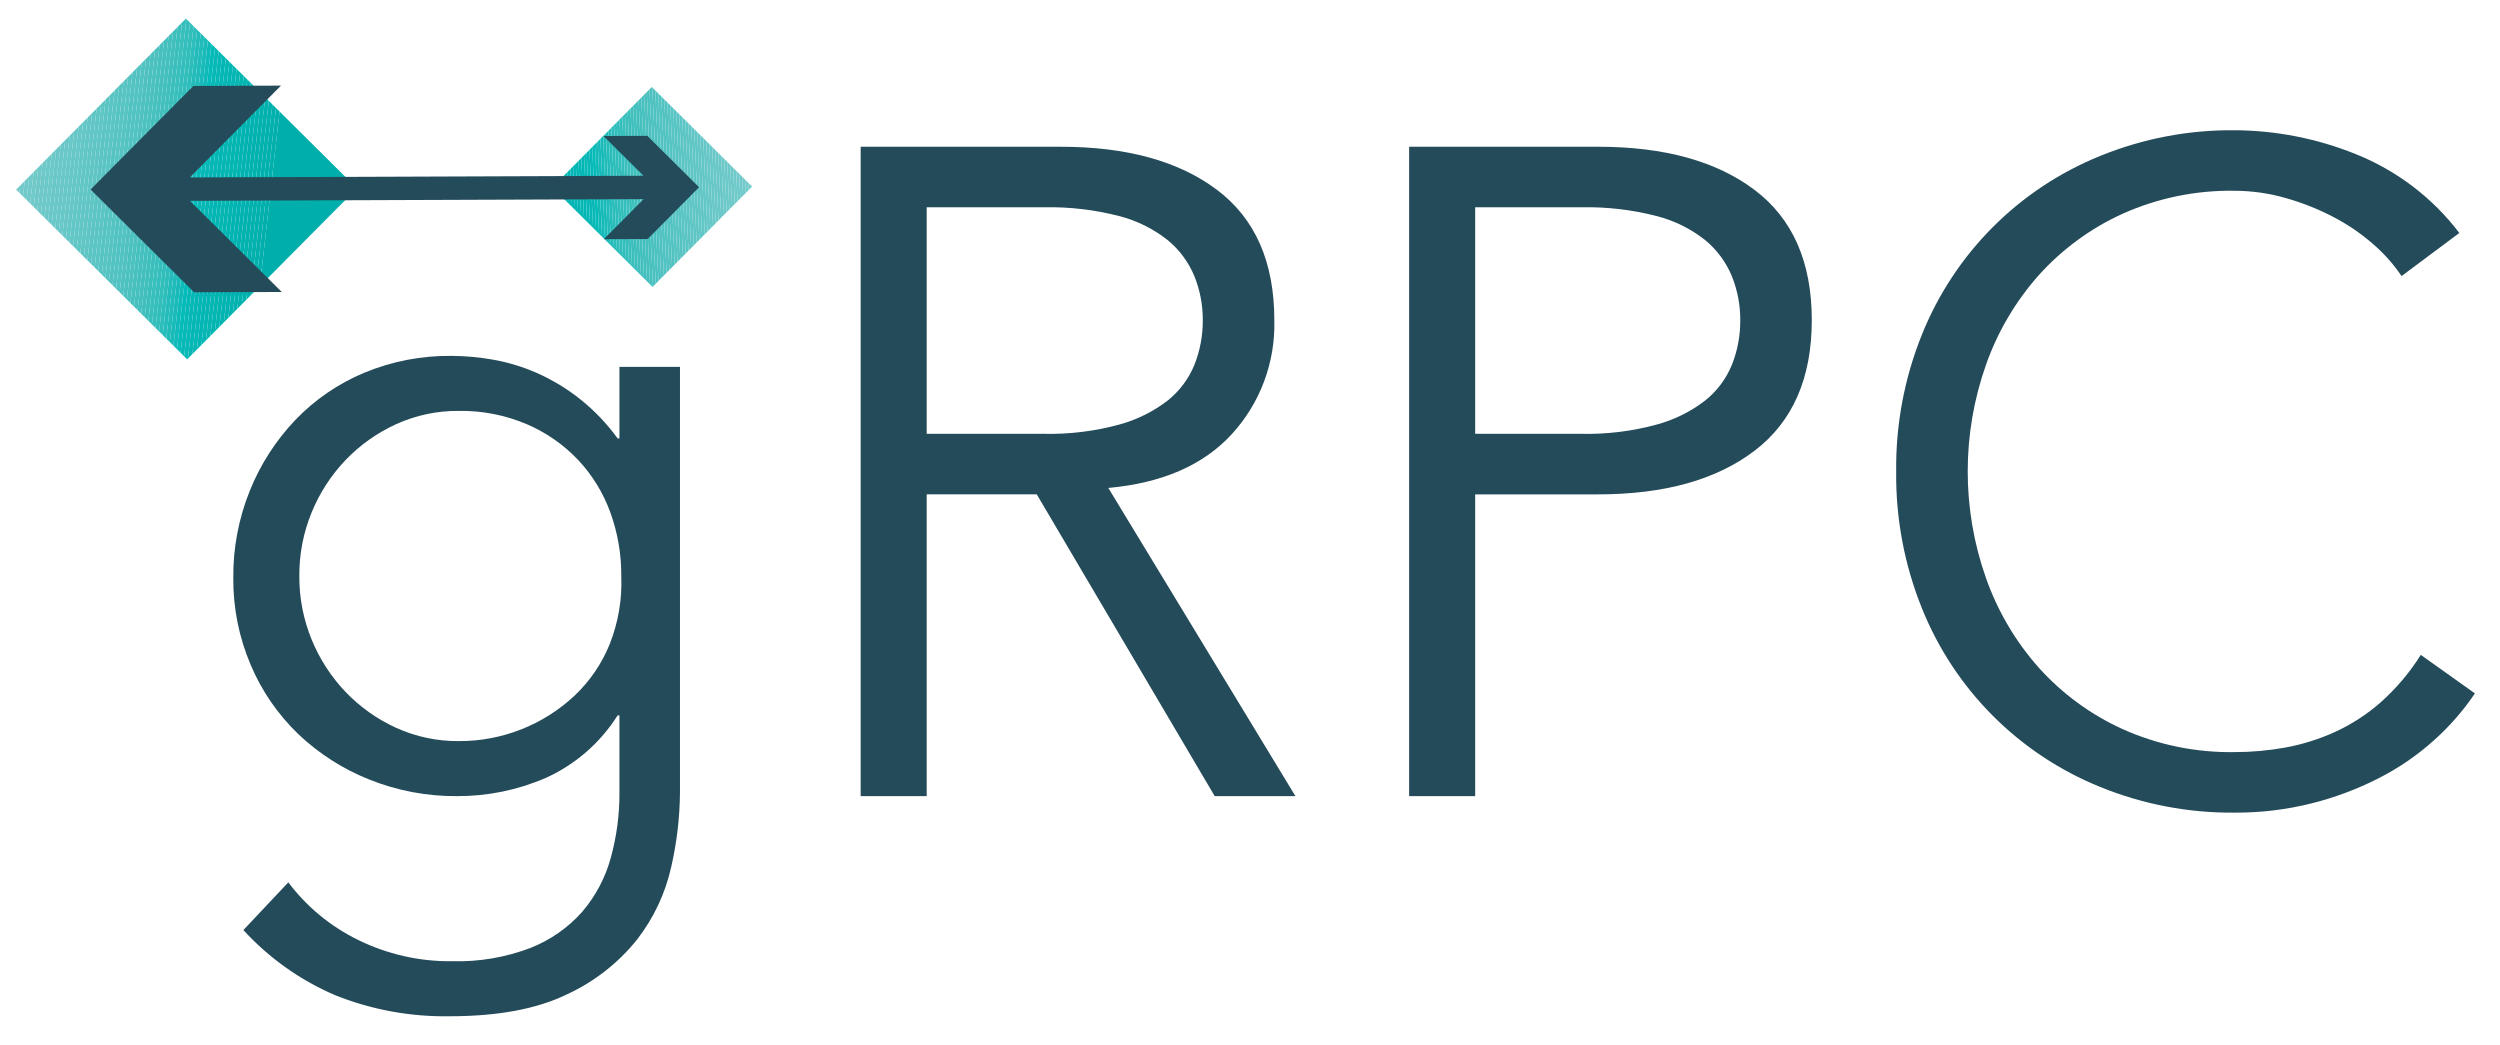
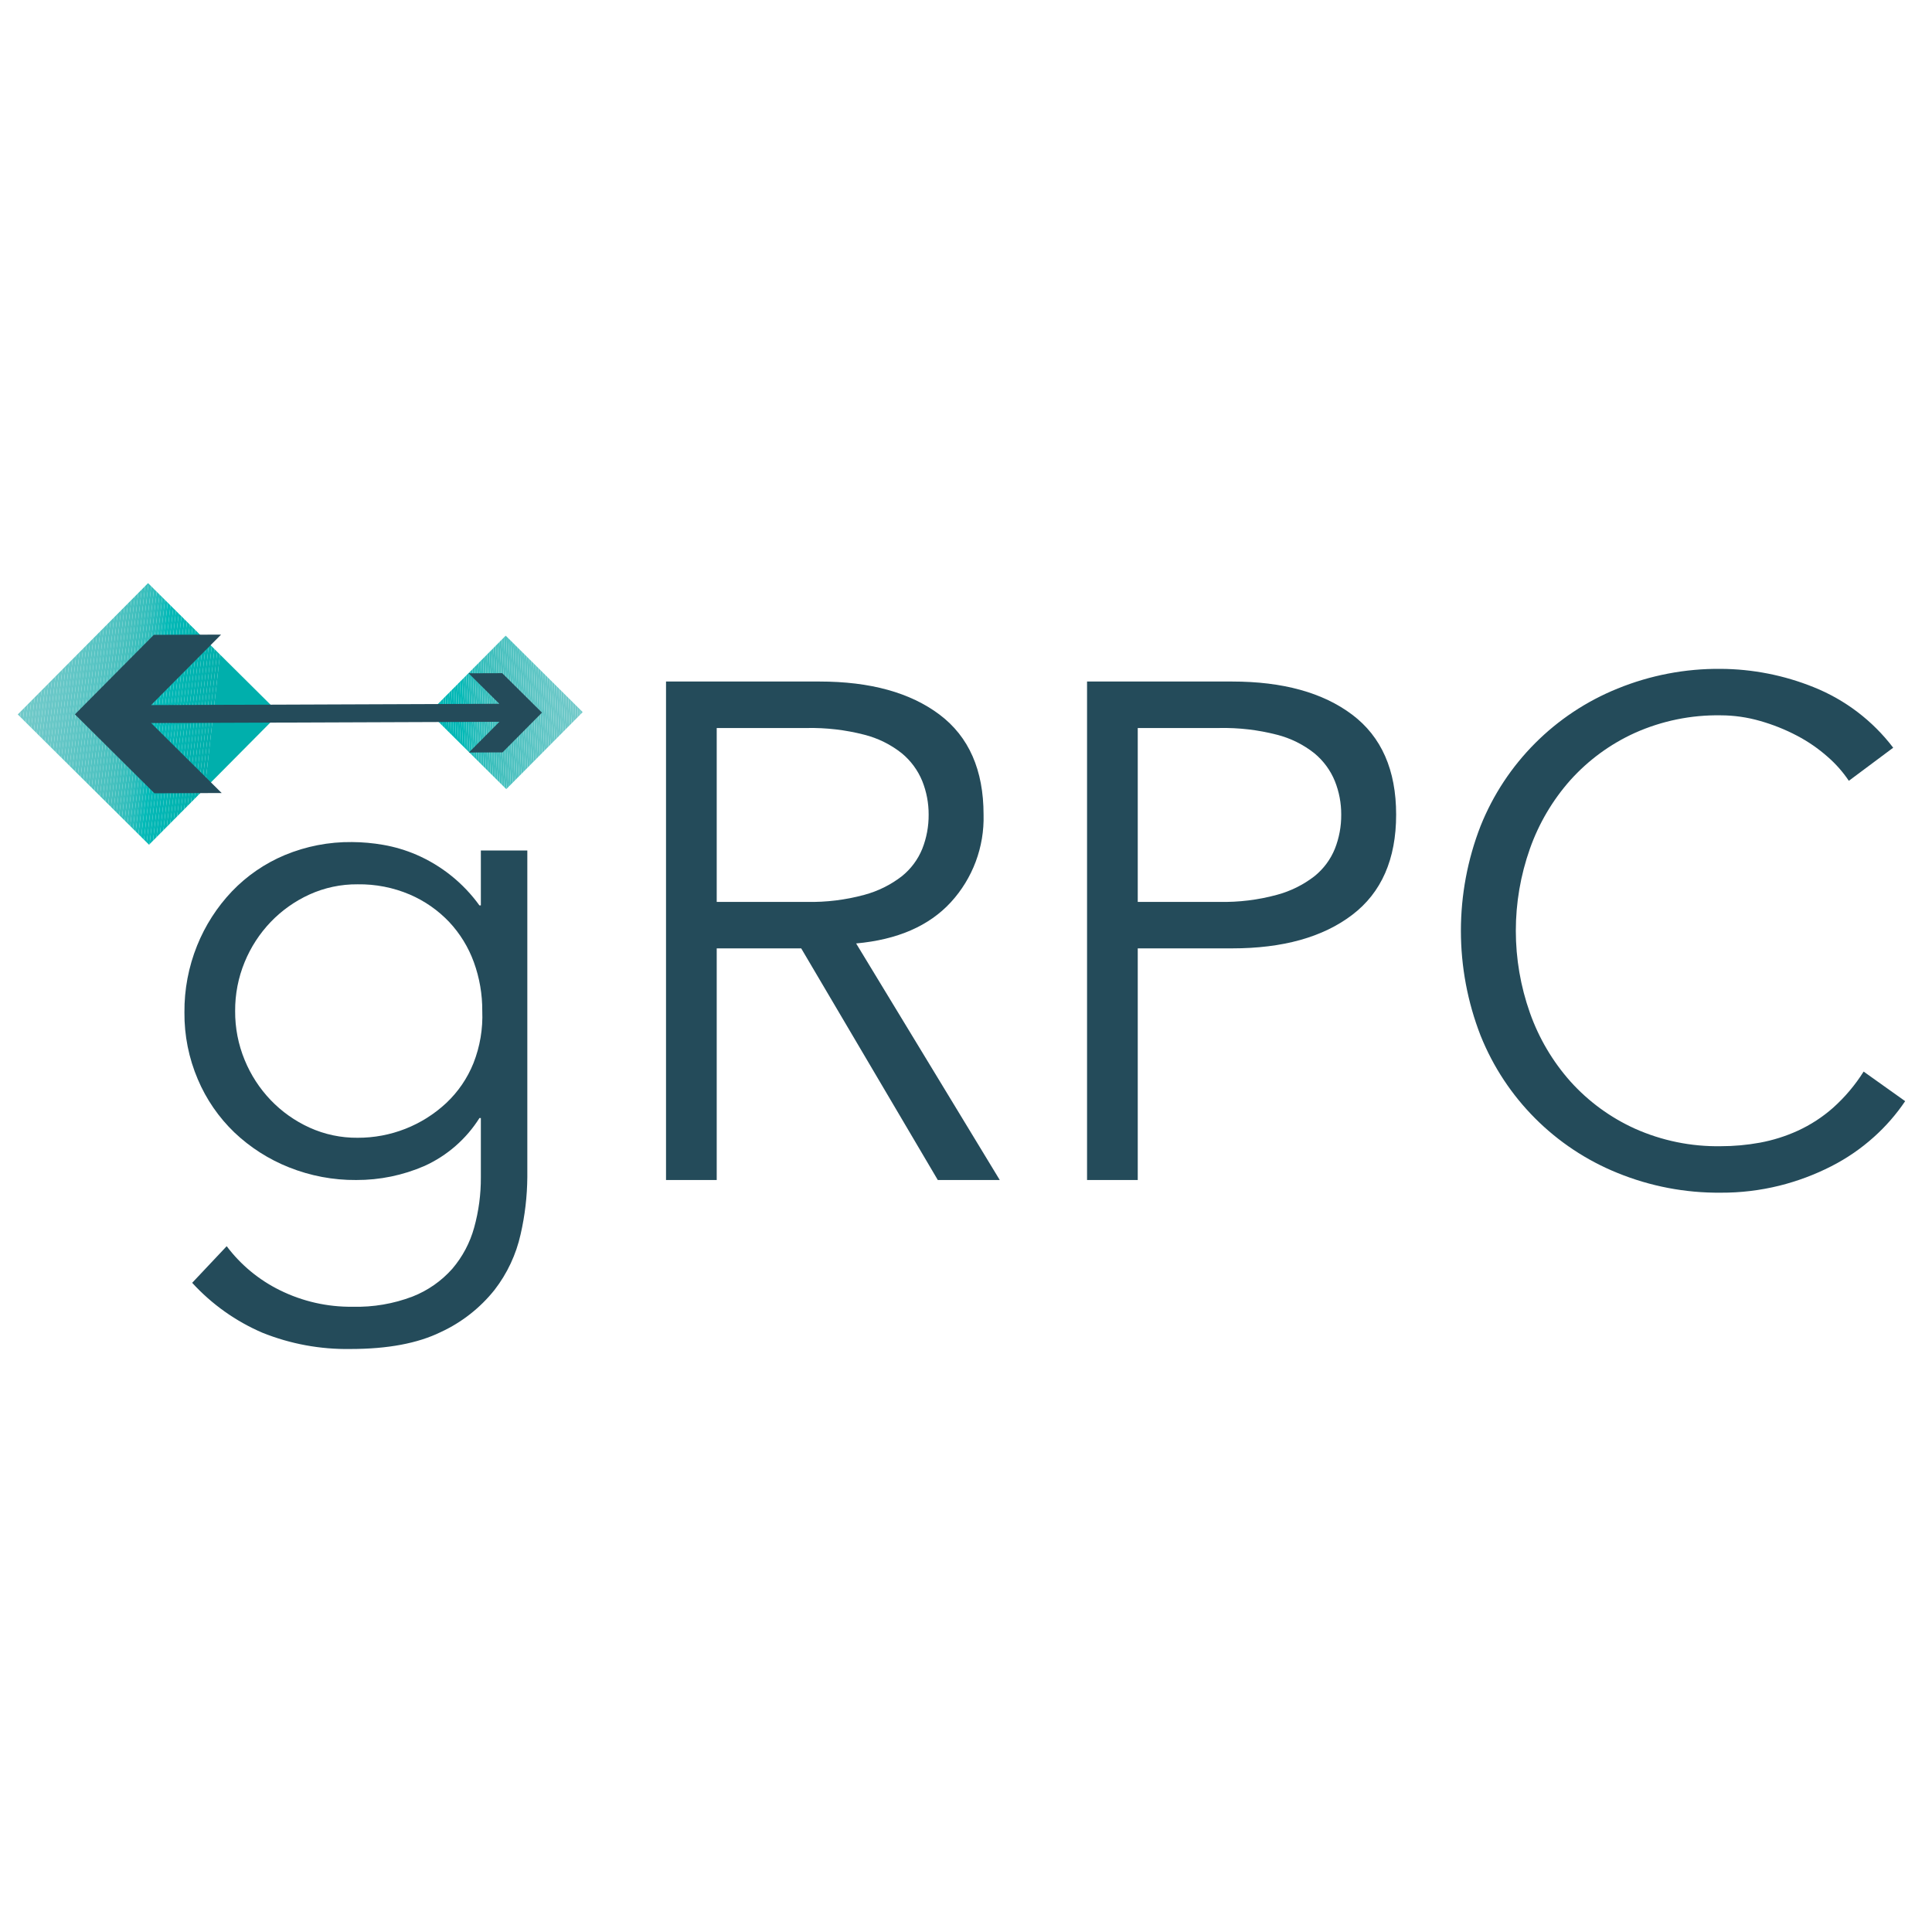
- <svg xmlns="http://www.w3.org/2000/svg" id="Layer_1" data-name="Layer 1" viewBox="0 0 392.373 163.892">
+ <svg xmlns="http://www.w3.org/2000/svg" id="Layer_1" data-name="Layer 1" viewBox="0 0 360 360">
  <defs>
    <style>.cls-1{fill:none;}.cls-2{fill:#244b5a;}.cls-3{clip-path:url(#clip-path);}.cls-4{fill:#75caca;}.cls-5{fill:#74cbca;}.cls-6{fill:#73cbca;}.cls-7{fill:#72c9c9;}.cls-8{fill:#70caca;}.cls-9{fill:#6fcac8;}.cls-10{fill:#6ec8c8;}.cls-11{fill:#6cc9c9;}.cls-12{fill:#6dc9c8;}.cls-13{fill:#69c7c8;}.cls-14{fill:#69c8c7;}.cls-15{fill:#68c8c7;}.cls-16{fill:#67c7c7;}.cls-17{fill:#65c7c7;}.cls-18{fill:#64c7c7;}.cls-19{fill:#63c6c6;}.cls-20{fill:#60c6c6;}.cls-21{fill:#60c6c5;}.cls-22{fill:#5fc6c5;}.cls-23{fill:#5cc5c4;}.cls-24{fill:#5ac5c4;}.cls-25{fill:#57c4c4;}.cls-26{fill:#58c4c3;}.cls-27{fill:#55c4c3;}.cls-28{fill:#53c3c2;}.cls-29{fill:#52c3c2;}.cls-30{fill:#50c3c2;}.cls-31{fill:#50c1c0;}.cls-32{fill:#4bc2c0;}.cls-33{fill:#4cc1c0;}.cls-34{fill:#47c1be;}.cls-35{fill:#46c0be;}.cls-36{fill:#43c0be;}.cls-37{fill:#40bfbd;}.cls-38{fill:#3bbfbd;}.cls-39{fill:#39bfbc;}.cls-40{fill:#34bebd;}.cls-41{fill:#32bebb;}.cls-42{fill:#2dbdbb;}.cls-43{fill:#24bcbb;}.cls-44{fill:#21bcb9;}.cls-45{fill:#18bbb9;}.cls-46{fill:#0fbab9;}.cls-47{fill:#03bbb8;}.cls-48{fill:#06b8b6;}.cls-49{fill:#03b7b5;}.cls-50{fill:#04b7b4;}.cls-51{fill:#00b6b5;}.cls-52{fill:#03b6b4;}.cls-53{fill:#05b6b2;}.cls-54{fill:#01b5b1;}.cls-55{fill:#00b4b1;}.cls-56{fill:#00b3b0;}.cls-57{fill:#00b2af;}.cls-58{fill:#00b2ae;}.cls-59{fill:#00b1ae;}.cls-60{fill:#00b1ad;}.cls-61{fill:#00b0ac;}.cls-62{fill:#00afac;}.cls-63{clip-path:url(#clip-path-2);}.cls-64{fill:#4dc2c1;}.cls-65{fill:#4cc2c0;}.cls-66{fill:#4bc0bf;}.cls-67{fill:#41c0be;}.cls-68{fill:#3cbfbc;}.cls-69{fill:#2fbebc;}.cls-70{fill:#2bbdba;}.cls-71{fill:#16bab9;}.cls-72{fill:#11bab7;}.cls-73{fill:#00b7b6;}</style>
    <clipPath id="clip-path">
-       <rect class="cls-1" x="10.366" y="10.745" width="37.821" height="37.821" transform="translate(29.16318 71.32874) rotate(-135.2127)" />
+       <rect class="cls-1" x="10.448" y="115.797" width="34.468" height="34.468" transform="translate(-86.23538 58.9605) rotate(-45.21268)" />
    </clipPath>
    <clipPath id="clip-path-2">
-       <rect class="cls-1" x="91.267" y="18.248" width="22.184" height="22.184" transform="translate(154.3369 122.2732) rotate(-135.2127)" />
+       <rect class="cls-1" x="84.176" y="122.635" width="20.218" height="20.218" transform="translate(-66.34817 106.1453) rotate(-45.21268)" />
    </clipPath>
  </defs>
-   <path class="cls-2" d="M45.253,138.483a30.334,30.334,0,0,0,10.868,8.997,32.577,32.577,0,0,0,14.9,3.383,32.006,32.006,0,0,0,12.236-2.087,21.24,21.24,0,0,0,8.133-5.686,21.932,21.932,0,0,0,4.463-8.422,37.613,37.613,0,0,0,1.367-10.291V112.284h-.288A25.962,25.962,0,0,1,85.704,122.073a34.639,34.639,0,0,1-13.964,2.879,36.317,36.317,0,0,1-13.747-2.591,34.968,34.968,0,0,1-11.157-7.125,32.786,32.786,0,0,1-7.485-10.869,34.108,34.108,0,0,1-2.736-13.675,35.774,35.774,0,0,1,2.592-13.676,35.154,35.154,0,0,1,7.125-11.084,32.14,32.14,0,0,1,10.797-7.414,34.782,34.782,0,0,1,13.748-2.664,38.444,38.444,0,0,1,6.406.576,30.334,30.334,0,0,1,6.766,2.016A31.168,31.168,0,0,1,96.933,68.809h.288V57.58h9.501v66.796a54.197,54.197,0,0,1-1.368,11.66,28.801,28.801,0,0,1-5.326,11.372,30.331,30.331,0,0,1-11.013,8.639q-7.055,3.453-18.427,3.454a46.283,46.283,0,0,1-17.994-3.31,41.82,41.82,0,0,1-14.396-10.222Zm1.727-48.08a25.794,25.794,0,0,0,1.944,10.004,26.282,26.282,0,0,0,5.326,8.206,25.756,25.756,0,0,0,7.918,5.615,23.299,23.299,0,0,0,9.862,2.087,26.407,26.407,0,0,0,18.138-7.125,22.934,22.934,0,0,0,5.543-8.135A26.201,26.201,0,0,0,97.509,90.403,28.661,28.661,0,0,0,95.781,80.397a24.031,24.031,0,0,0-5.039-8.206,24.348,24.348,0,0,0-8.061-5.614A26.241,26.241,0,0,0,72.028,64.49a23.32,23.32,0,0,0-9.862,2.087,25.827,25.827,0,0,0-7.918,5.614,26.341,26.341,0,0,0-5.326,8.206A25.814,25.814,0,0,0,46.98,90.403Z" />
-   <path class="cls-2" d="M145.444,124.952H135.08V23.031h31.382q15.547,0,24.545,6.766,8.995,6.769,8.997,20.442a25.469,25.469,0,0,1-6.694,17.923q-6.695,7.271-19.362,8.421l29.367,48.369H190.646L162.719,77.59H145.444Zm0-56.863h18.426a41.421,41.421,0,0,0,11.732-1.439,21.788,21.788,0,0,0,7.702-3.815,13.931,13.931,0,0,0,4.175-5.614,18.629,18.629,0,0,0,1.296-6.982,18.249,18.249,0,0,0-1.296-6.838,14.487,14.487,0,0,0-4.175-5.687,20.361,20.361,0,0,0-7.702-3.815,43.562,43.562,0,0,0-11.732-1.367h-18.426Z" />
-   <path class="cls-2" d="M221.163,23.031h29.656q15.546,0,24.543,6.766,8.995,6.769,8.997,20.442,0,13.678-8.997,20.514-8.997,6.838-24.543,6.838H231.529v47.361H221.163Zm10.366,45.058h16.699a41.431,41.431,0,0,0,11.732-1.439,21.801,21.801,0,0,0,7.702-3.815,13.936,13.936,0,0,0,4.174-5.614,18.614,18.614,0,0,0,1.296-6.982,18.234,18.234,0,0,0-1.296-6.838,14.492,14.492,0,0,0-4.174-5.687,20.371,20.371,0,0,0-7.702-3.815,43.573,43.573,0,0,0-11.732-1.367H231.529Z" />
-   <path class="cls-2" d="M388.437,108.829a39.53,39.53,0,0,1-6.405,7.342,40.488,40.488,0,0,1-8.71,5.974,49.675,49.675,0,0,1-10.58,3.959,48.89,48.89,0,0,1-12.021,1.439,54.522,54.522,0,0,1-21.088-4.03A50.592,50.592,0,0,1,301.633,95.441a55.779,55.779,0,0,1-4.03-21.45,55.783,55.783,0,0,1,4.03-21.449,50.586,50.586,0,0,1,28-28.071,54.509,54.509,0,0,1,21.088-4.031,51.525,51.525,0,0,1,19.003,3.743,38.331,38.331,0,0,1,16.266,12.381l-9.069,6.766a24.816,24.816,0,0,0-4.319-4.894,31.532,31.532,0,0,0-6.261-4.319,39.092,39.092,0,0,0-7.558-3.023,29.242,29.242,0,0,0-8.062-1.152A41.345,41.345,0,0,0,333.159,33.54a39.885,39.885,0,0,0-13.171,9.644,42.429,42.429,0,0,0-8.278,14.036,50.291,50.291,0,0,0,0,33.541,42.411,42.411,0,0,0,8.278,14.036,39.836,39.836,0,0,0,13.171,9.645,41.301,41.301,0,0,0,17.562,3.599,44.503,44.503,0,0,0,7.989-.719,33.184,33.184,0,0,0,7.774-2.447,29.415,29.415,0,0,0,7.198-4.679,34.692,34.692,0,0,0,6.261-7.413Z" />
+   <path class="cls-2" d="M42.241,232.21a27.645,27.645,0,0,0,9.904,8.2,29.688,29.688,0,0,0,13.579,3.083,29.168,29.168,0,0,0,11.151-1.902,19.357,19.357,0,0,0,7.412-5.182,19.987,19.987,0,0,0,4.067-7.676,34.278,34.278,0,0,0,1.246-9.379v-11.02h-.262a23.66,23.66,0,0,1-10.233,8.921,31.568,31.568,0,0,1-12.726,2.623,33.097,33.097,0,0,1-12.529-2.361,31.868,31.868,0,0,1-10.168-6.494,29.879,29.879,0,0,1-6.822-9.906,31.084,31.084,0,0,1-2.493-12.463,32.602,32.602,0,0,1,2.362-12.464,32.038,32.038,0,0,1,6.494-10.102,29.29,29.29,0,0,1,9.84-6.756,31.698,31.698,0,0,1,12.529-2.427,35.035,35.035,0,0,1,5.838.525,27.644,27.644,0,0,1,6.166,1.837,28.405,28.405,0,0,1,11.742,9.446h.262V158.48h8.659V219.354a49.392,49.392,0,0,1-1.247,10.626,26.247,26.247,0,0,1-4.854,10.364,27.642,27.642,0,0,1-10.036,7.873q-6.43,3.147-16.793,3.148a42.179,42.179,0,0,1-16.399-3.016,38.112,38.112,0,0,1-13.12-9.315Zm1.574-43.818a23.507,23.507,0,0,0,1.772,9.117,23.952,23.952,0,0,0,4.854,7.478,23.472,23.472,0,0,0,7.216,5.117,21.233,21.233,0,0,0,8.987,1.902A24.066,24.066,0,0,0,83.173,205.513a20.901,20.901,0,0,0,5.051-7.413,23.878,23.878,0,0,0,1.64-9.707A26.119,26.119,0,0,0,88.29,179.274a21.901,21.901,0,0,0-4.592-7.478,22.19,22.19,0,0,0-7.347-5.116,23.914,23.914,0,0,0-9.708-1.902,21.253,21.253,0,0,0-8.987,1.902,23.537,23.537,0,0,0-7.216,5.116,24.006,24.006,0,0,0-4.854,7.478A23.526,23.526,0,0,0,43.815,188.392Z" />
+   <path class="cls-2" d="M133.55,219.878h-9.446v-92.885h28.6q14.169,0,22.369,6.166,8.198,6.169,8.2,18.63a23.211,23.211,0,0,1-6.1,16.334q-6.101,6.626-17.645,7.674l26.764,44.081H174.745l-25.451-43.162H133.55Zm0-51.821h16.792a37.748,37.748,0,0,0,10.692-1.312,19.857,19.857,0,0,0,7.019-3.476,12.696,12.696,0,0,0,3.805-5.116,16.977,16.977,0,0,0,1.181-6.363,16.631,16.631,0,0,0-1.181-6.231,13.202,13.202,0,0,0-3.805-5.183,18.556,18.556,0,0,0-7.019-3.476,39.7,39.7,0,0,0-10.692-1.246H133.55Z" />
+   <path class="cls-2" d="M202.556,126.993h27.027q14.168,0,22.367,6.166,8.198,6.169,8.2,18.63,0,12.465-8.2,18.695-8.2,6.232-22.367,6.231h-17.58v43.162h-9.447Zm9.447,41.063h15.219a37.758,37.758,0,0,0,10.692-1.312,19.868,19.868,0,0,0,7.019-3.476,12.7,12.7,0,0,0,3.804-5.116A16.964,16.964,0,0,0,249.917,151.789a16.618,16.618,0,0,0-1.181-6.231,13.207,13.207,0,0,0-3.804-5.183,18.565,18.565,0,0,0-7.019-3.476,39.71,39.71,0,0,0-10.692-1.246H212.003Z" />
+   <path class="cls-2" d="M355,205.185a36.025,36.025,0,0,1-5.837,6.691,36.897,36.897,0,0,1-7.938,5.444,45.27,45.27,0,0,1-9.642,3.608,44.556,44.556,0,0,1-10.955,1.312,49.688,49.688,0,0,1-19.219-3.673,46.107,46.107,0,0,1-25.518-25.583,53.854,53.854,0,0,1,0-39.096,46.101,46.101,0,0,1,25.518-25.582,49.676,49.676,0,0,1,19.219-3.674,46.957,46.957,0,0,1,17.318,3.411,34.933,34.933,0,0,1,14.824,11.283l-8.265,6.166a22.616,22.616,0,0,0-3.936-4.461,28.736,28.736,0,0,0-5.706-3.936,35.626,35.626,0,0,0-6.888-2.755,26.649,26.649,0,0,0-7.347-1.05,37.679,37.679,0,0,0-16.005,3.28,36.349,36.349,0,0,0-12.004,8.789,38.667,38.667,0,0,0-7.544,12.792,45.832,45.832,0,0,0,0,30.567,38.651,38.651,0,0,0,7.544,12.791,36.304,36.304,0,0,0,12.004,8.79,37.639,37.639,0,0,0,16.005,3.28,40.558,40.558,0,0,0,7.281-.655,30.242,30.242,0,0,0,7.085-2.23,26.807,26.807,0,0,0,6.56-4.265,31.615,31.615,0,0,0,5.706-6.756Z" />
  <g class="cls-3">
-     <polygon class="cls-4" points="3.006 2.913 2.533 7.101 2.533 2.913 3.006 2.913" />
-     <polygon class="cls-5" points="3.632 2.913 2.533 12.635 2.533 7.101 3.006 2.913 3.632 2.913" />
-     <polygon class="cls-5" points="4.257 2.913 2.533 18.168 2.533 12.635 3.632 2.913 4.257 2.913" />
-     <polygon class="cls-6" points="4.882 2.913 2.533 23.702 2.533 18.168 4.257 2.913 4.882 2.913" />
-     <polygon class="cls-6" points="5.507 2.913 2.533 29.236 2.533 23.702 4.882 2.913 5.507 2.913" />
-     <polygon class="cls-7" points="6.133 2.913 2.533 34.77 2.533 29.236 5.507 2.913 6.133 2.913" />
-     <polygon class="cls-7" points="6.758 2.913 2.533 40.303 2.533 34.77 6.133 2.913 6.758 2.913" />
-     <polygon class="cls-8" points="7.383 2.913 2.533 45.837 2.533 40.303 6.758 2.913 7.383 2.913" />
-     <polygon class="cls-8" points="8.008 2.913 2.533 51.371 2.533 45.837 7.383 2.913 8.008 2.913" />
-     <polygon class="cls-9" points="8.634 2.913 2.594 56.367 2.533 56.36 2.533 51.371 8.008 2.913 8.634 2.913" />
-     <polygon class="cls-10" points="9.259 2.913 3.215 56.4 2.884 56.4 2.594 56.367 8.634 2.913 9.259 2.913" />
-     <polygon class="cls-10" points="9.884 2.913 3.841 56.4 3.215 56.4 9.259 2.913 9.884 2.913" />
-     <polygon class="cls-11" points="10.51 2.913 4.466 56.4 3.841 56.4 9.884 2.913 10.51 2.913" />
-     <polygon class="cls-12" points="11.135 2.913 5.091 56.4 4.466 56.4 10.51 2.913 11.135 2.913" />
-     <polygon class="cls-13" points="11.76 2.913 5.717 56.4 5.091 56.4 11.135 2.913 11.76 2.913" />
-     <polygon class="cls-13" points="12.385 2.913 6.342 56.4 5.717 56.4 11.76 2.913 12.385 2.913" />
-     <polygon class="cls-14" points="13.011 2.913 6.967 56.4 6.342 56.4 12.385 2.913 13.011 2.913" />
-     <polygon class="cls-15" points="13.636 2.913 7.592 56.4 6.967 56.4 13.011 2.913 13.636 2.913" />
-     <polygon class="cls-16" points="14.261 2.913 8.218 56.4 7.592 56.4 13.636 2.913 14.261 2.913" />
-     <polygon class="cls-17" points="14.886 2.913 8.843 56.4 8.218 56.4 14.261 2.913 14.886 2.913" />
-     <polygon class="cls-18" points="15.512 2.913 9.468 56.4 8.843 56.4 14.886 2.913 15.512 2.913" />
-     <polygon class="cls-19" points="16.137 2.913 10.093 56.4 9.468 56.4 15.512 2.913 16.137 2.913" />
-     <polygon class="cls-20" points="16.762 2.913 10.719 56.4 10.093 56.4 16.137 2.913 16.762 2.913" />
-     <polygon class="cls-21" points="17.387 2.913 11.344 56.4 10.719 56.4 16.762 2.913 17.387 2.913" />
-     <polygon class="cls-22" points="18.013 2.913 11.969 56.4 11.344 56.4 17.387 2.913 18.013 2.913" />
-     <polygon class="cls-23" points="18.638 2.913 12.594 56.4 11.969 56.4 18.013 2.913 18.638 2.913" />
-     <polygon class="cls-24" points="19.263 2.913 13.22 56.4 12.594 56.4 18.638 2.913 19.263 2.913" />
-     <polygon class="cls-24" points="19.888 2.913 13.845 56.4 13.22 56.4 19.263 2.913 19.888 2.913" />
-     <polygon class="cls-25" points="20.514 2.913 14.47 56.4 13.845 56.4 19.888 2.913 20.514 2.913" />
-     <polygon class="cls-26" points="21.139 2.913 15.095 56.4 14.47 56.4 20.514 2.913 21.139 2.913" />
-     <polygon class="cls-27" points="21.764 2.913 15.721 56.4 15.095 56.4 21.139 2.913 21.764 2.913" />
-     <polygon class="cls-28" points="22.389 2.913 16.346 56.4 15.721 56.4 21.764 2.913 22.389 2.913" />
-     <polygon class="cls-29" points="23.015 2.913 16.971 56.4 16.346 56.4 22.389 2.913 23.015 2.913" />
-     <polygon class="cls-30" points="23.64 2.913 17.596 56.4 16.971 56.4 23.015 2.913 23.64 2.913" />
-     <polygon class="cls-31" points="24.265 2.913 18.222 56.4 17.596 56.4 23.64 2.913 24.265 2.913" />
-     <polygon class="cls-32" points="24.891 2.913 18.847 56.4 18.222 56.4 24.265 2.913 24.891 2.913" />
-     <polygon class="cls-33" points="25.516 2.913 19.472 56.4 18.847 56.4 24.891 2.913 25.516 2.913" />
-     <polygon class="cls-34" points="26.141 2.913 20.097 56.4 19.472 56.4 25.516 2.913 26.141 2.913" />
-     <polygon class="cls-35" points="26.766 2.913 20.723 56.4 20.097 56.4 26.141 2.913 26.766 2.913" />
-     <polygon class="cls-36" points="27.392 2.913 21.348 56.4 20.723 56.4 26.766 2.913 27.392 2.913" />
-     <polygon class="cls-37" points="28.017 2.913 21.973 56.4 21.348 56.4 27.392 2.913 28.017 2.913" />
-     <polygon class="cls-38" points="28.642 2.913 22.599 56.4 21.973 56.4 28.017 2.913 28.642 2.913" />
-     <polygon class="cls-39" points="29.267 2.913 23.224 56.4 22.599 56.4 28.642 2.913 29.267 2.913" />
-     <polygon class="cls-40" points="29.893 2.913 23.849 56.4 23.224 56.4 29.267 2.913 29.893 2.913" />
-     <polygon class="cls-41" points="30.518 2.913 24.474 56.4 23.849 56.4 29.893 2.913 30.518 2.913" />
-     <polygon class="cls-42" points="31.143 2.913 25.1 56.4 24.474 56.4 30.518 2.913 31.143 2.913" />
-     <polygon class="cls-43" points="31.768 2.913 25.725 56.4 25.1 56.4 31.143 2.913 31.768 2.913" />
-     <polygon class="cls-44" points="32.394 2.913 26.35 56.4 25.725 56.4 31.768 2.913 32.394 2.913" />
-     <polygon class="cls-45" points="33.019 2.913 26.975 56.4 26.35 56.4 32.394 2.913 33.019 2.913" />
-     <polygon class="cls-46" points="33.644 2.913 27.601 56.4 26.975 56.4 33.019 2.913 33.644 2.913" />
-     <polygon class="cls-47" points="34.269 2.913 28.226 56.4 27.601 56.4 33.644 2.913 34.269 2.913" />
-     <polygon class="cls-48" points="34.895 2.913 28.851 56.4 28.226 56.4 34.269 2.913 34.895 2.913" />
-     <polygon class="cls-48" points="35.52 2.913 29.476 56.4 28.851 56.4 34.895 2.913 35.52 2.913" />
-     <polygon class="cls-49" points="36.145 2.913 30.102 56.4 29.476 56.4 35.52 2.913 36.145 2.913" />
-     <polygon class="cls-50" points="36.77 2.913 30.727 56.4 30.102 56.4 36.145 2.913 36.77 2.913" />
-     <polygon class="cls-51" points="37.396 2.913 31.352 56.4 30.727 56.4 36.77 2.913 37.396 2.913" />
-     <polygon class="cls-52" points="38.021 2.913 31.977 56.4 31.352 56.4 37.396 2.913 38.021 2.913" />
-     <polygon class="cls-53" points="38.646 2.913 32.603 56.4 31.977 56.4 38.021 2.913 38.646 2.913" />
-     <polygon class="cls-54" points="39.271 2.913 33.228 56.4 32.603 56.4 38.646 2.913 39.271 2.913" />
-     <polygon class="cls-54" points="39.897 2.913 33.853 56.4 33.228 56.4 39.271 2.913 39.897 2.913" />
-     <polygon class="cls-55" points="40.522 2.913 34.478 56.4 33.853 56.4 39.897 2.913 40.522 2.913" />
-     <polygon class="cls-56" points="41.147 2.913 35.104 56.4 34.478 56.4 40.522 2.913 41.147 2.913" />
-     <polygon class="cls-56" points="41.773 2.913 35.729 56.4 35.104 56.4 41.147 2.913 41.773 2.913" />
-     <polygon class="cls-57" points="42.398 2.913 36.354 56.4 35.729 56.4 41.773 2.913 42.398 2.913" />
-     <polygon class="cls-58" points="43.023 2.913 36.979 56.4 36.354 56.4 42.398 2.913 43.023 2.913" />
-     <polygon class="cls-59" points="43.648 2.913 37.605 56.4 36.979 56.4 43.023 2.913 43.648 2.913" />
-     <polygon class="cls-60" points="44.274 2.913 38.23 56.4 37.605 56.4 43.648 2.913 44.274 2.913" />
-     <polygon class="cls-61" points="44.899 2.913 38.855 56.4 38.23 56.4 44.274 2.913 44.899 2.913" />
-     <polygon class="cls-62" points="45.524 2.913 39.481 56.4 38.855 56.4 44.899 2.913 45.524 2.913" />
-     <polygon class="cls-62" points="55.67 2.913 56.02 2.952 56.02 56.4 39.481 56.4 45.524 2.913 55.67 2.913" />
+     <polygon class="cls-4" points="3.74 108.66 3.309 112.476 3.309 108.66 3.74 108.66" />
+     <polygon class="cls-5" points="4.311 108.66 3.309 117.52 3.309 112.476 3.74 108.66 4.311 108.66" />
+     <polygon class="cls-5" points="4.88 108.66 3.309 122.562 3.309 117.52 4.311 108.66 4.88 108.66" />
+     <polygon class="cls-6" points="5.45 108.66 3.309 127.605 3.309 122.562 4.88 108.66 5.45 108.66" />
+     <polygon class="cls-6" points="6.02 108.66 3.309 132.648 3.309 127.605 5.45 108.66 6.02 108.66" />
+     <polygon class="cls-7" points="6.59 108.66 3.309 137.692 3.309 132.648 6.02 108.66 6.59 108.66" />
+     <polygon class="cls-7" points="7.16 108.66 3.309 142.735 3.309 137.692 6.59 108.66 7.16 108.66" />
+     <polygon class="cls-8" points="7.729 108.66 3.309 147.778 3.309 142.735 7.16 108.66 7.729 108.66" />
+     <polygon class="cls-8" points="8.299 108.66 3.309 152.821 3.309 147.778 7.729 108.66 8.299 108.66" />
+     <polygon class="cls-9" points="8.87 108.66 3.365 157.374 3.309 157.368 3.309 152.821 8.299 108.66 8.87 108.66" />
+     <polygon class="cls-10" points="9.439 108.66 3.931 157.404 3.629 157.404 3.365 157.374 8.87 108.66 9.439 108.66" />
+     <polygon class="cls-10" points="10.008 108.66 4.501 157.404 3.931 157.404 9.439 108.66 10.008 108.66" />
+     <polygon class="cls-11" points="10.579 108.66 5.071 157.404 4.501 157.404 10.008 108.66 10.579 108.66" />
+     <polygon class="cls-12" points="11.149 108.66 5.641 157.404 5.071 157.404 10.579 108.66 11.149 108.66" />
+     <polygon class="cls-13" points="11.718 108.66 6.211 157.404 5.641 157.404 11.149 108.66 11.718 108.66" />
+     <polygon class="cls-13" points="12.288 108.66 6.78 157.404 6.211 157.404 11.718 108.66 12.288 108.66" />
+     <polygon class="cls-14" points="12.858 108.66 7.35 157.404 6.78 157.404 12.288 108.66 12.858 108.66" />
+     <polygon class="cls-15" points="13.428 108.66 7.92 157.404 7.35 157.404 12.858 108.66 13.428 108.66" />
+     <polygon class="cls-16" points="13.997 108.66 8.49 157.404 7.92 157.404 13.428 108.66 13.997 108.66" />
+     <polygon class="cls-17" points="14.567 108.66 9.06 157.404 8.49 157.404 13.997 108.66 14.567 108.66" />
+     <polygon class="cls-18" points="15.138 108.66 9.629 157.404 9.06 157.404 14.567 108.66 15.138 108.66" />
+     <polygon class="cls-19" points="15.707 108.66 10.199 157.404 9.629 157.404 15.138 108.66 15.707 108.66" />
+     <polygon class="cls-20" points="16.277 108.66 10.77 157.404 10.199 157.404 15.707 108.66 16.277 108.66" />
+     <polygon class="cls-21" points="16.846 108.66 11.339 157.404 10.77 157.404 16.277 108.66 16.846 108.66" />
+     <polygon class="cls-22" points="17.417 108.66 11.909 157.404 11.339 157.404 16.846 108.66 17.417 108.66" />
+     <polygon class="cls-23" points="17.987 108.66 12.479 157.404 11.909 157.404 17.417 108.66 17.987 108.66" />
+     <polygon class="cls-24" points="18.556 108.66 13.049 157.404 12.479 157.404 17.987 108.66 18.556 108.66" />
+     <polygon class="cls-24" points="19.126 108.66 13.618 157.404 13.049 157.404 18.556 108.66 19.126 108.66" />
+     <polygon class="cls-25" points="19.696 108.66 14.188 157.404 13.618 157.404 19.126 108.66 19.696 108.66" />
+     <polygon class="cls-26" points="20.266 108.66 14.758 157.404 14.188 157.404 19.696 108.66 20.266 108.66" />
+     <polygon class="cls-27" points="20.835 108.66 15.328 157.404 14.758 157.404 20.266 108.66 20.835 108.66" />
+     <polygon class="cls-28" points="21.405 108.66 15.897 157.404 15.328 157.404 20.835 108.66 21.405 108.66" />
+     <polygon class="cls-29" points="21.975 108.66 16.467 157.404 15.897 157.404 21.405 108.66 21.975 108.66" />
+     <polygon class="cls-30" points="22.545 108.66 17.037 157.404 16.467 157.404 21.975 108.66 22.545 108.66" />
+     <polygon class="cls-31" points="23.114 108.66 17.607 157.404 17.037 157.404 22.545 108.66 23.114 108.66" />
+     <polygon class="cls-32" points="23.685 108.66 18.177 157.404 17.607 157.404 23.114 108.66 23.685 108.66" />
+     <polygon class="cls-33" points="24.255 108.66 18.747 157.404 18.177 157.404 23.685 108.66 24.255 108.66" />
+     <polygon class="cls-34" points="24.824 108.66 19.316 157.404 18.747 157.404 24.255 108.66 24.824 108.66" />
+     <polygon class="cls-35" points="25.394 108.66 19.887 157.404 19.316 157.404 24.824 108.66 25.394 108.66" />
+     <polygon class="cls-36" points="25.964 108.66 20.456 157.404 19.887 157.404 25.394 108.66 25.964 108.66" />
+     <polygon class="cls-37" points="26.534 108.66 21.026 157.404 20.456 157.404 25.964 108.66 26.534 108.66" />
+     <polygon class="cls-38" points="27.104 108.66 21.596 157.404 21.026 157.404 26.534 108.66 27.104 108.66" />
+     <polygon class="cls-39" points="27.673 108.66 22.166 157.404 21.596 157.404 27.104 108.66 27.673 108.66" />
+     <polygon class="cls-40" points="28.243 108.66 22.735 157.404 22.166 157.404 27.673 108.66 28.243 108.66" />
+     <polygon class="cls-41" points="28.813 108.66 23.305 157.404 22.735 157.404 28.243 108.66 28.813 108.66" />
+     <polygon class="cls-42" points="29.383 108.66 23.876 157.404 23.305 157.404 28.813 108.66 29.383 108.66" />
+     <polygon class="cls-43" points="29.952 108.66 24.445 157.404 23.876 157.404 29.383 108.66 29.952 108.66" />
+     <polygon class="cls-44" points="30.523 108.66 25.014 157.404 24.445 157.404 29.952 108.66 30.523 108.66" />
+     <polygon class="cls-45" points="31.093 108.66 25.584 157.404 25.014 157.404 30.523 108.66 31.093 108.66" />
+     <polygon class="cls-46" points="31.662 108.66 26.155 157.404 25.584 157.404 31.093 108.66 31.662 108.66" />
+     <polygon class="cls-47" points="32.231 108.66 26.724 157.404 26.155 157.404 31.662 108.66 32.231 108.66" />
+     <polygon class="cls-48" points="32.802 108.66 27.294 157.404 26.724 157.404 32.231 108.66 32.802 108.66" />
+     <polygon class="cls-48" points="33.372 108.66 27.864 157.404 27.294 157.404 32.802 108.66 33.372 108.66" />
+     <polygon class="cls-49" points="33.941 108.66 28.434 157.404 27.864 157.404 33.372 108.66 33.941 108.66" />
+     <polygon class="cls-50" points="34.511 108.66 29.004 157.404 28.434 157.404 33.941 108.66 34.511 108.66" />
+     <polygon class="cls-51" points="35.081 108.66 29.573 157.404 29.004 157.404 34.511 108.66 35.081 108.66" />
+     <polygon class="cls-52" points="35.651 108.66 30.143 157.404 29.573 157.404 35.081 108.66 35.651 108.66" />
+     <polygon class="cls-53" points="36.221 108.66 30.713 157.404 30.143 157.404 35.651 108.66 36.221 108.66" />
+     <polygon class="cls-54" points="36.79 108.66 31.283 157.404 30.713 157.404 36.221 108.66 36.79 108.66" />
+     <polygon class="cls-54" points="37.361 108.66 31.852 157.404 31.283 157.404 36.79 108.66 37.361 108.66" />
+     <polygon class="cls-55" points="37.93 108.66 32.422 157.404 31.852 157.404 37.361 108.66 37.93 108.66" />
+     <polygon class="cls-56" points="38.5 108.66 32.993 157.404 32.422 157.404 37.93 108.66 38.5 108.66" />
+     <polygon class="cls-56" points="39.07 108.66 33.562 157.404 32.993 157.404 38.5 108.66 39.07 108.66" />
+     <polygon class="cls-57" points="39.64 108.66 34.132 157.404 33.562 157.404 39.07 108.66 39.64 108.66" />
+     <polygon class="cls-58" points="40.21 108.66 34.701 157.404 34.132 157.404 39.64 108.66 40.21 108.66" />
+     <polygon class="cls-59" points="40.779 108.66 35.272 157.404 34.701 157.404 40.21 108.66 40.779 108.66" />
+     <polygon class="cls-60" points="41.349 108.66 35.841 157.404 35.272 157.404 40.779 108.66 41.349 108.66" />
+     <polygon class="cls-61" points="41.919 108.66 36.411 157.404 35.841 157.404 41.349 108.66 41.919 108.66" />
+     <polygon class="cls-62" points="42.489 108.66 36.982 157.404 36.411 157.404 41.919 108.66 42.489 108.66" />
+     <polygon class="cls-62" points="51.735 108.66 52.054 108.695 52.054 157.404 36.982 157.404 42.489 108.66 51.735 108.66" />
  </g>
  <g class="cls-63">
-     <polygon class="cls-4" points="118.046 22.817 117.619 13.653 118.046 13.653 118.046 22.817" />
-     <polygon class="cls-5" points="118.046 32.446 117.171 13.653 117.619 13.653 118.046 22.817 118.046 32.446" />
-     <polygon class="cls-5" points="118.046 42.075 116.722 13.653 117.171 13.653 118.046 32.446 118.046 42.075" />
-     <polygon class="cls-6" points="117.735 45.027 116.274 13.653 116.722 13.653 118.046 42.075 118.046 45.027 117.735 45.027" />
-     <polygon class="cls-7" points="117.286 45.027 115.825 13.653 116.274 13.653 117.735 45.027 117.286 45.027" />
-     <polygon class="cls-7" points="116.838 45.027 115.377 13.653 115.825 13.653 117.286 45.027 116.838 45.027" />
-     <polygon class="cls-8" points="116.389 45.027 114.928 13.653 115.377 13.653 116.838 45.027 116.389 45.027" />
-     <polygon class="cls-9" points="115.941 45.027 114.48 13.653 114.928 13.653 116.389 45.027 115.941 45.027" />
-     <polygon class="cls-10" points="115.493 45.027 114.031 13.653 114.48 13.653 115.941 45.027 115.493 45.027" />
-     <polygon class="cls-10" points="115.044 45.027 113.583 13.653 114.031 13.653 115.493 45.027 115.044 45.027" />
-     <polygon class="cls-11" points="114.596 45.027 113.134 13.653 113.583 13.653 115.044 45.027 114.596 45.027" />
-     <polygon class="cls-12" points="114.147 45.027 112.686 13.653 113.134 13.653 114.596 45.027 114.147 45.027" />
-     <polygon class="cls-13" points="113.699 45.027 112.237 13.653 112.686 13.653 114.147 45.027 113.699 45.027" />
-     <polygon class="cls-13" points="113.25 45.027 111.789 13.653 112.237 13.653 113.699 45.027 113.25 45.027" />
-     <polygon class="cls-14" points="112.802 45.027 111.34 13.653 111.789 13.653 113.25 45.027 112.802 45.027" />
-     <polygon class="cls-15" points="112.353 45.027 110.892 13.653 111.34 13.653 112.802 45.027 112.353 45.027" />
-     <polygon class="cls-16" points="111.905 45.027 110.443 13.653 110.892 13.653 112.353 45.027 111.905 45.027" />
-     <polygon class="cls-17" points="111.456 45.027 109.995 13.653 110.443 13.653 111.905 45.027 111.456 45.027" />
-     <polygon class="cls-18" points="111.008 45.027 109.547 13.653 109.995 13.653 111.456 45.027 111.008 45.027" />
-     <polygon class="cls-19" points="110.559 45.027 109.098 13.653 109.547 13.653 111.008 45.027 110.559 45.027" />
-     <polygon class="cls-20" points="110.111 45.027 108.65 13.653 109.098 13.653 110.559 45.027 110.111 45.027" />
-     <polygon class="cls-21" points="109.662 45.027 108.201 13.653 108.65 13.653 110.111 45.027 109.662 45.027" />
-     <polygon class="cls-22" points="109.214 45.027 107.753 13.653 108.201 13.653 109.662 45.027 109.214 45.027" />
-     <polygon class="cls-22" points="108.765 45.027 107.304 13.653 107.753 13.653 109.214 45.027 108.765 45.027" />
-     <polygon class="cls-23" points="108.317 45.027 106.856 13.653 107.304 13.653 108.765 45.027 108.317 45.027" />
-     <polygon class="cls-24" points="107.868 45.027 106.407 13.653 106.856 13.653 108.317 45.027 107.868 45.027" />
-     <polygon class="cls-24" points="107.42 45.027 105.959 13.653 106.407 13.653 107.868 45.027 107.42 45.027" />
-     <polygon class="cls-25" points="106.972 45.027 105.51 13.653 105.959 13.653 107.42 45.027 106.972 45.027" />
-     <polygon class="cls-26" points="106.523 45.027 105.062 13.653 105.51 13.653 106.972 45.027 106.523 45.027" />
-     <polygon class="cls-27" points="106.075 45.027 104.613 13.653 105.062 13.653 106.523 45.027 106.075 45.027" />
-     <polygon class="cls-28" points="105.626 45.027 104.165 13.653 104.613 13.653 106.075 45.027 105.626 45.027" />
-     <polygon class="cls-28" points="105.178 45.027 103.716 13.653 104.165 13.653 105.626 45.027 105.178 45.027" />
-     <polygon class="cls-29" points="104.729 45.027 103.268 13.653 103.716 13.653 105.178 45.027 104.729 45.027" />
-     <polygon class="cls-30" points="104.281 45.027 102.819 13.653 103.268 13.653 104.729 45.027 104.281 45.027" />
-     <polygon class="cls-31" points="103.832 45.027 102.371 13.653 102.819 13.653 104.281 45.027 103.832 45.027" />
-     <polygon class="cls-64" points="103.384 45.027 101.922 13.653 102.371 13.653 103.832 45.027 103.384 45.027" />
-     <polygon class="cls-65" points="102.935 45.027 101.474 13.653 101.922 13.653 103.384 45.027 102.935 45.027" />
-     <polygon class="cls-66" points="102.487 45.027 101.026 13.653 101.474 13.653 102.935 45.027 102.487 45.027" />
-     <polygon class="cls-34" points="102.038 45.027 100.577 13.653 101.026 13.653 102.487 45.027 102.038 45.027" />
-     <polygon class="cls-35" points="101.59 45.027 100.129 13.653 100.577 13.653 102.038 45.027 101.59 45.027" />
-     <polygon class="cls-36" points="101.141 45.027 99.68 13.653 100.129 13.653 101.59 45.027 101.141 45.027" />
-     <polygon class="cls-67" points="100.693 45.027 99.232 13.653 99.68 13.653 101.141 45.027 100.693 45.027" />
-     <polygon class="cls-37" points="100.244 45.027 98.783 13.653 99.232 13.653 100.693 45.027 100.244 45.027" />
-     <polygon class="cls-38" points="99.796 45.027 98.335 13.653 98.783 13.653 100.244 45.027 99.796 45.027" />
-     <polygon class="cls-68" points="99.347 45.027 97.886 13.653 98.335 13.653 99.796 45.027 99.347 45.027" />
-     <polygon class="cls-39" points="98.899 45.027 97.438 13.653 97.886 13.653 99.347 45.027 98.899 45.027" />
-     <polygon class="cls-40" points="98.45 45.027 96.989 13.653 97.438 13.653 98.899 45.027 98.45 45.027" />
-     <polygon class="cls-41" points="98.002 45.027 96.541 13.653 96.989 13.653 98.45 45.027 98.002 45.027" />
-     <polygon class="cls-69" points="97.554 45.027 96.092 13.653 96.541 13.653 98.002 45.027 97.554 45.027" />
-     <polygon class="cls-42" points="97.105 45.027 95.644 13.653 96.092 13.653 97.554 45.027 97.105 45.027" />
-     <polygon class="cls-70" points="96.657 45.027 95.195 13.653 95.644 13.653 97.105 45.027 96.657 45.027" />
-     <polygon class="cls-43" points="96.208 45.027 94.747 13.653 95.195 13.653 96.657 45.027 96.208 45.027" />
-     <polygon class="cls-44" points="95.76 45.027 94.298 13.653 94.747 13.653 96.208 45.027 95.76 45.027" />
-     <polygon class="cls-45" points="95.311 45.027 93.85 13.653 94.298 13.653 95.76 45.027 95.311 45.027" />
-     <polygon class="cls-71" points="94.863 45.027 93.401 13.653 93.85 13.653 95.311 45.027 94.863 45.027" />
-     <polygon class="cls-72" points="94.414 45.027 92.953 13.653 93.401 13.653 94.863 45.027 94.414 45.027" />
-     <polygon class="cls-47" points="93.966 45.027 92.504 13.653 92.953 13.653 94.414 45.027 93.966 45.027" />
-     <polygon class="cls-48" points="93.517 45.027 92.056 13.653 92.504 13.653 93.966 45.027 93.517 45.027" />
-     <polygon class="cls-48" points="93.069 45.027 91.608 13.653 92.056 13.653 93.517 45.027 93.069 45.027" />
-     <polygon class="cls-48" points="92.62 45.027 91.159 13.653 91.608 13.653 93.069 45.027 92.62 45.027" />
-     <polygon class="cls-73" points="92.172 45.027 90.711 13.653 91.159 13.653 92.62 45.027 92.172 45.027" />
-     <polygon class="cls-49" points="91.723 45.027 90.262 13.653 90.711 13.653 92.172 45.027 91.723 45.027" />
-     <polygon class="cls-50" points="91.275 45.027 89.814 13.653 90.262 13.653 91.723 45.027 91.275 45.027" />
-     <polygon class="cls-51" points="90.826 45.027 89.365 13.653 89.814 13.653 91.275 45.027 90.826 45.027" />
-     <polygon class="cls-51" points="90.378 45.027 88.917 13.653 89.365 13.653 90.826 45.027 90.378 45.027" />
-     <polygon class="cls-51" points="89.929 45.027 88.468 13.653 88.917 13.653 90.378 45.027 89.929 45.027" />
-     <polygon class="cls-52" points="89.481 45.027 88.02 13.653 88.468 13.653 89.929 45.027 89.481 45.027" />
-     <polygon class="cls-52" points="89.033 45.027 87.571 13.653 88.02 13.653 89.481 45.027 89.033 45.027" />
-     <polygon class="cls-53" points="88.584 45.027 87.123 13.653 87.571 13.653 89.033 45.027 88.584 45.027" />
-     <polygon class="cls-54" points="88.136 45.027 86.674 13.653 87.123 13.653 88.584 45.027 88.136 45.027" />
-     <polygon class="cls-54" points="87.687 45.027 86.673 23.244 86.673 13.653 86.674 13.653 88.136 45.027 87.687 45.027" />
-     <polygon class="cls-54" points="87.239 45.027 86.673 32.873 86.673 23.244 87.687 45.027 87.239 45.027" />
-     <polygon class="cls-55" points="86.79 45.027 86.673 42.502 86.673 32.873 87.239 45.027 86.79 45.027" />
-     <polygon class="cls-55" points="86.673 42.502 86.79 45.027 86.673 45.027 86.673 42.502" />
+     <polygon class="cls-4" points="108.581 126.799 108.192 118.447 108.581 118.447 108.581 126.799" />
+     <polygon class="cls-5" points="108.581 135.574 107.784 118.447 108.192 118.447 108.581 126.799 108.581 135.574" />
+     <polygon class="cls-5" points="108.581 144.349 107.374 118.447 107.784 118.447 108.581 135.574 108.581 144.349" />
+     <polygon class="cls-6" points="108.298 147.04 106.966 118.447 107.374 118.447 108.581 144.349 108.581 147.04 108.298 147.04" />
+     <polygon class="cls-7" points="107.888 147.04 106.557 118.447 106.966 118.447 108.298 147.04 107.888 147.04" />
+     <polygon class="cls-7" points="107.48 147.04 106.149 118.447 106.557 118.447 107.888 147.04 107.48 147.04" />
+     <polygon class="cls-8" points="107.071 147.04 105.74 118.447 106.149 118.447 107.48 147.04 107.071 147.04" />
+     <polygon class="cls-9" points="106.663 147.04 105.331 118.447 105.74 118.447 107.071 147.04 106.663 147.04" />
+     <polygon class="cls-10" points="106.254 147.04 104.922 118.447 105.331 118.447 106.663 147.04 106.254 147.04" />
+     <polygon class="cls-10" points="105.845 147.04 104.514 118.447 104.922 118.447 106.254 147.04 105.845 147.04" />
+     <polygon class="cls-11" points="105.437 147.04 104.104 118.447 104.514 118.447 105.845 147.04 105.437 147.04" />
+     <polygon class="cls-12" points="105.028 147.04 103.696 118.447 104.104 118.447 105.437 147.04 105.028 147.04" />
+     <polygon class="cls-13" points="104.62 147.04 103.287 118.447 103.696 118.447 105.028 147.04 104.62 147.04" />
+     <polygon class="cls-13" points="104.21 147.04 102.879 118.447 103.287 118.447 104.62 147.04 104.21 147.04" />
+     <polygon class="cls-14" points="103.802 147.04 102.47 118.447 102.879 118.447 104.21 147.04 103.802 147.04" />
+     <polygon class="cls-15" points="103.393 147.04 102.061 118.447 102.47 118.447 103.802 147.04 103.393 147.04" />
+     <polygon class="cls-16" points="102.985 147.04 101.652 118.447 102.061 118.447 103.393 147.04 102.985 147.04" />
+     <polygon class="cls-17" points="102.576 147.04 101.244 118.447 101.652 118.447 102.985 147.04 102.576 147.04" />
+     <polygon class="cls-18" points="102.167 147.04 100.836 118.447 101.244 118.447 102.576 147.04 102.167 147.04" />
+     <polygon class="cls-19" points="101.758 147.04 100.427 118.447 100.836 118.447 102.167 147.04 101.758 147.04" />
+     <polygon class="cls-20" points="101.349 147.04 100.018 118.447 100.427 118.447 101.758 147.04 101.349 147.04" />
+     <polygon class="cls-21" points="100.94 147.04 99.609 118.447 100.018 118.447 101.349 147.04 100.94 147.04" />
+     <polygon class="cls-22" points="100.532 147.04 99.2 118.447 99.609 118.447 100.94 147.04 100.532 147.04" />
+     <polygon class="cls-22" points="100.123 147.04 98.791 118.447 99.2 118.447 100.532 147.04 100.123 147.04" />
+     <polygon class="cls-23" points="99.715 147.04 98.383 118.447 98.791 118.447 100.123 147.04 99.715 147.04" />
+     <polygon class="cls-24" points="99.305 147.04 97.974 118.447 98.383 118.447 99.715 147.04 99.305 147.04" />
+     <polygon class="cls-24" points="98.897 147.04 97.566 118.447 97.974 118.447 99.305 147.04 98.897 147.04" />
+     <polygon class="cls-25" points="98.489 147.04 97.156 118.447 97.566 118.447 98.897 147.04 98.489 147.04" />
+     <polygon class="cls-26" points="98.08 147.04 96.748 118.447 97.156 118.447 98.489 147.04 98.08 147.04" />
+     <polygon class="cls-27" points="97.672 147.04 96.339 118.447 96.748 118.447 98.08 147.04 97.672 147.04" />
+     <polygon class="cls-28" points="97.262 147.04 95.931 118.447 96.339 118.447 97.672 147.04 97.262 147.04" />
+     <polygon class="cls-28" points="96.854 147.04 95.522 118.447 95.931 118.447 97.262 147.04 96.854 147.04" />
+     <polygon class="cls-29" points="96.444 147.04 95.113 118.447 95.522 118.447 96.854 147.04 96.444 147.04" />
+     <polygon class="cls-30" points="96.036 147.04 94.704 118.447 95.113 118.447 96.444 147.04 96.036 147.04" />
+     <polygon class="cls-31" points="95.627 147.04 94.296 118.447 94.704 118.447 96.036 147.04 95.627 147.04" />
+     <polygon class="cls-64" points="95.219 147.04 93.887 118.447 94.296 118.447 95.627 147.04 95.219 147.04" />
+     <polygon class="cls-65" points="94.81 147.04 93.478 118.447 93.887 118.447 95.219 147.04 94.81 147.04" />
+     <polygon class="cls-66" points="94.401 147.04 93.07 118.447 93.478 118.447 94.81 147.04 94.401 147.04" />
+     <polygon class="cls-34" points="93.992 147.04 92.661 118.447 93.07 118.447 94.401 147.04 93.992 147.04" />
+     <polygon class="cls-35" points="93.584 147.04 92.252 118.447 92.661 118.447 93.992 147.04 93.584 147.04" />
+     <polygon class="cls-36" points="93.175 147.04 91.843 118.447 92.252 118.447 93.584 147.04 93.175 147.04" />
+     <polygon class="cls-67" points="92.767 147.04 91.435 118.447 91.843 118.447 93.175 147.04 92.767 147.04" />
+     <polygon class="cls-37" points="92.357 147.04 91.026 118.447 91.435 118.447 92.767 147.04 92.357 147.04" />
+     <polygon class="cls-38" points="91.949 147.04 90.618 118.447 91.026 118.447 92.357 147.04 91.949 147.04" />
+     <polygon class="cls-68" points="91.54 147.04 90.208 118.447 90.618 118.447 91.949 147.04 91.54 147.04" />
+     <polygon class="cls-39" points="91.132 147.04 89.8 118.447 90.208 118.447 91.54 147.04 91.132 147.04" />
+     <polygon class="cls-40" points="90.722 147.04 89.391 118.447 89.8 118.447 91.132 147.04 90.722 147.04" />
+     <polygon class="cls-41" points="90.314 147.04 88.983 118.447 89.391 118.447 90.722 147.04 90.314 147.04" />
+     <polygon class="cls-69" points="89.906 147.04 88.574 118.447 88.983 118.447 90.314 147.04 89.906 147.04" />
+     <polygon class="cls-42" points="89.497 147.04 88.165 118.447 88.574 118.447 89.906 147.04 89.497 147.04" />
+     <polygon class="cls-70" points="89.088 147.04 87.756 118.447 88.165 118.447 89.497 147.04 89.088 147.04" />
+     <polygon class="cls-43" points="88.679 147.04 87.348 118.447 87.756 118.447 89.088 147.04 88.679 147.04" />
+     <polygon class="cls-44" points="88.271 147.04 86.938 118.447 87.348 118.447 88.679 147.04 88.271 147.04" />
+     <polygon class="cls-45" points="87.862 147.04 86.53 118.447 86.938 118.447 88.271 147.04 87.862 147.04" />
+     <polygon class="cls-71" points="87.453 147.04 86.121 118.447 86.53 118.447 87.862 147.04 87.453 147.04" />
+     <polygon class="cls-72" points="87.044 147.04 85.713 118.447 86.121 118.447 87.453 147.04 87.044 147.04" />
+     <polygon class="cls-47" points="86.636 147.04 85.304 118.447 85.713 118.447 87.044 147.04 86.636 147.04" />
+     <polygon class="cls-48" points="86.227 147.04 84.895 118.447 85.304 118.447 86.636 147.04 86.227 147.04" />
+     <polygon class="cls-48" points="85.819 147.04 84.487 118.447 84.895 118.447 86.227 147.04 85.819 147.04" />
+     <polygon class="cls-48" points="85.409 147.04 84.078 118.447 84.487 118.447 85.819 147.04 85.409 147.04" />
+     <polygon class="cls-73" points="85.001 147.04 83.67 118.447 84.078 118.447 85.409 147.04 85.001 147.04" />
+     <polygon class="cls-49" points="84.592 147.04 83.261 118.447 83.67 118.447 85.001 147.04 84.592 147.04" />
+     <polygon class="cls-50" points="84.183 147.04 82.852 118.447 83.261 118.447 84.592 147.04 84.183 147.04" />
+     <polygon class="cls-51" points="83.774 147.04 82.443 118.447 82.852 118.447 84.183 147.04 83.774 147.04" />
+     <polygon class="cls-51" points="83.366 147.04 82.034 118.447 82.443 118.447 83.774 147.04 83.366 147.04" />
+     <polygon class="cls-51" points="82.957 147.04 81.625 118.447 82.034 118.447 83.366 147.04 82.957 147.04" />
+     <polygon class="cls-52" points="82.549 147.04 81.217 118.447 81.625 118.447 82.957 147.04 82.549 147.04" />
+     <polygon class="cls-52" points="82.14 147.04 80.808 118.447 81.217 118.447 82.549 147.04 82.14 147.04" />
+     <polygon class="cls-53" points="81.731 147.04 80.4 118.447 80.808 118.447 82.14 147.04 81.731 147.04" />
+     <polygon class="cls-54" points="81.323 147.04 79.99 118.447 80.4 118.447 81.731 147.04 81.323 147.04" />
+     <polygon class="cls-54" points="80.914 147.04 79.989 127.188 79.989 118.447 79.99 118.447 81.323 147.04 80.914 147.04" />
+     <polygon class="cls-54" points="80.506 147.04 79.989 135.963 79.989 127.188 80.914 147.04 80.506 147.04" />
+     <polygon class="cls-55" points="80.096 147.04 79.989 144.738 79.989 135.963 80.506 147.04 80.096 147.04" />
+     <polygon class="cls-55" points="79.989 144.738 80.096 147.04 79.989 147.04 79.989 144.738" />
  </g>
-   <polygon class="cls-2" points="30.353 13.486 14.218 29.742 30.473 45.877 44.225 45.826 29.804 31.521 101.013 31.257 94.772 37.54 101.648 37.515 109.716 29.387 101.588 21.32 94.712 21.345 101 27.583 29.791 27.847 44.104 13.435 30.353 13.486" />
+   <polygon class="cls-2" points="28.663 118.295 13.959 133.11 28.772 147.814 41.305 147.768 28.163 134.731 93.058 134.491 87.37 140.217 93.637 140.194 100.99 132.786 93.582 125.435 87.316 125.457 93.046 131.142 28.151 131.383 41.195 118.248 28.663 118.295" />
</svg>
